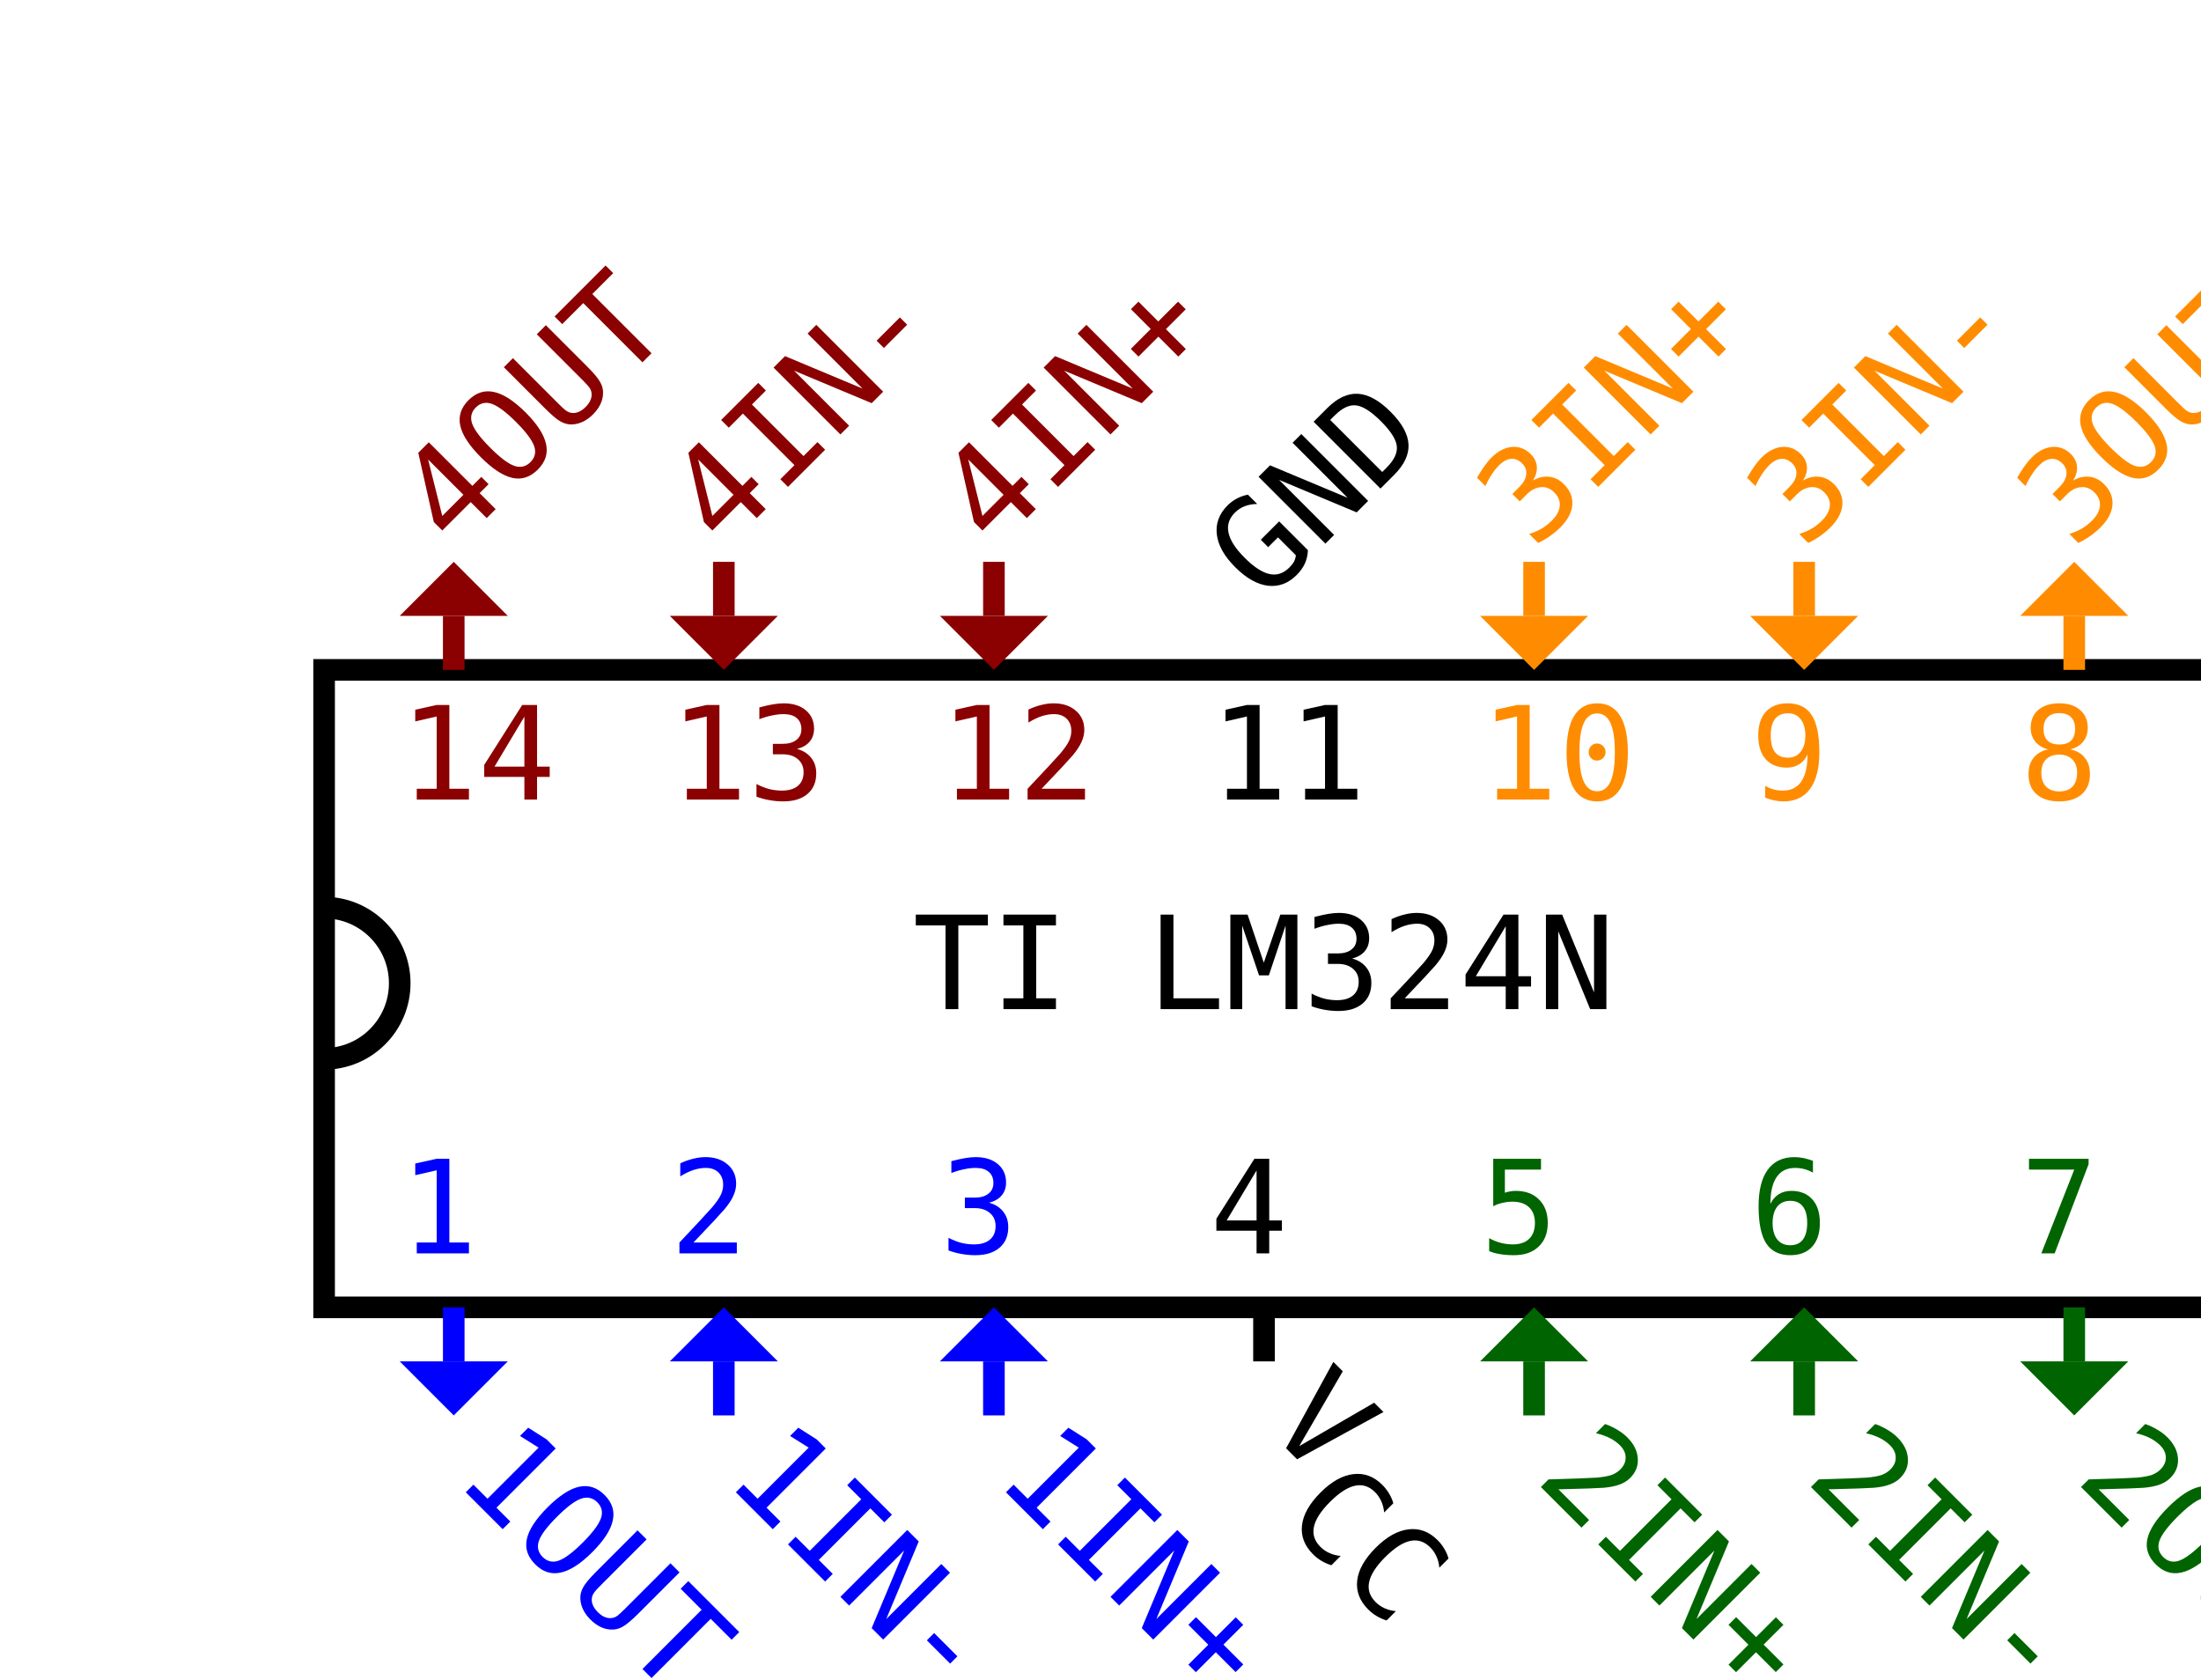
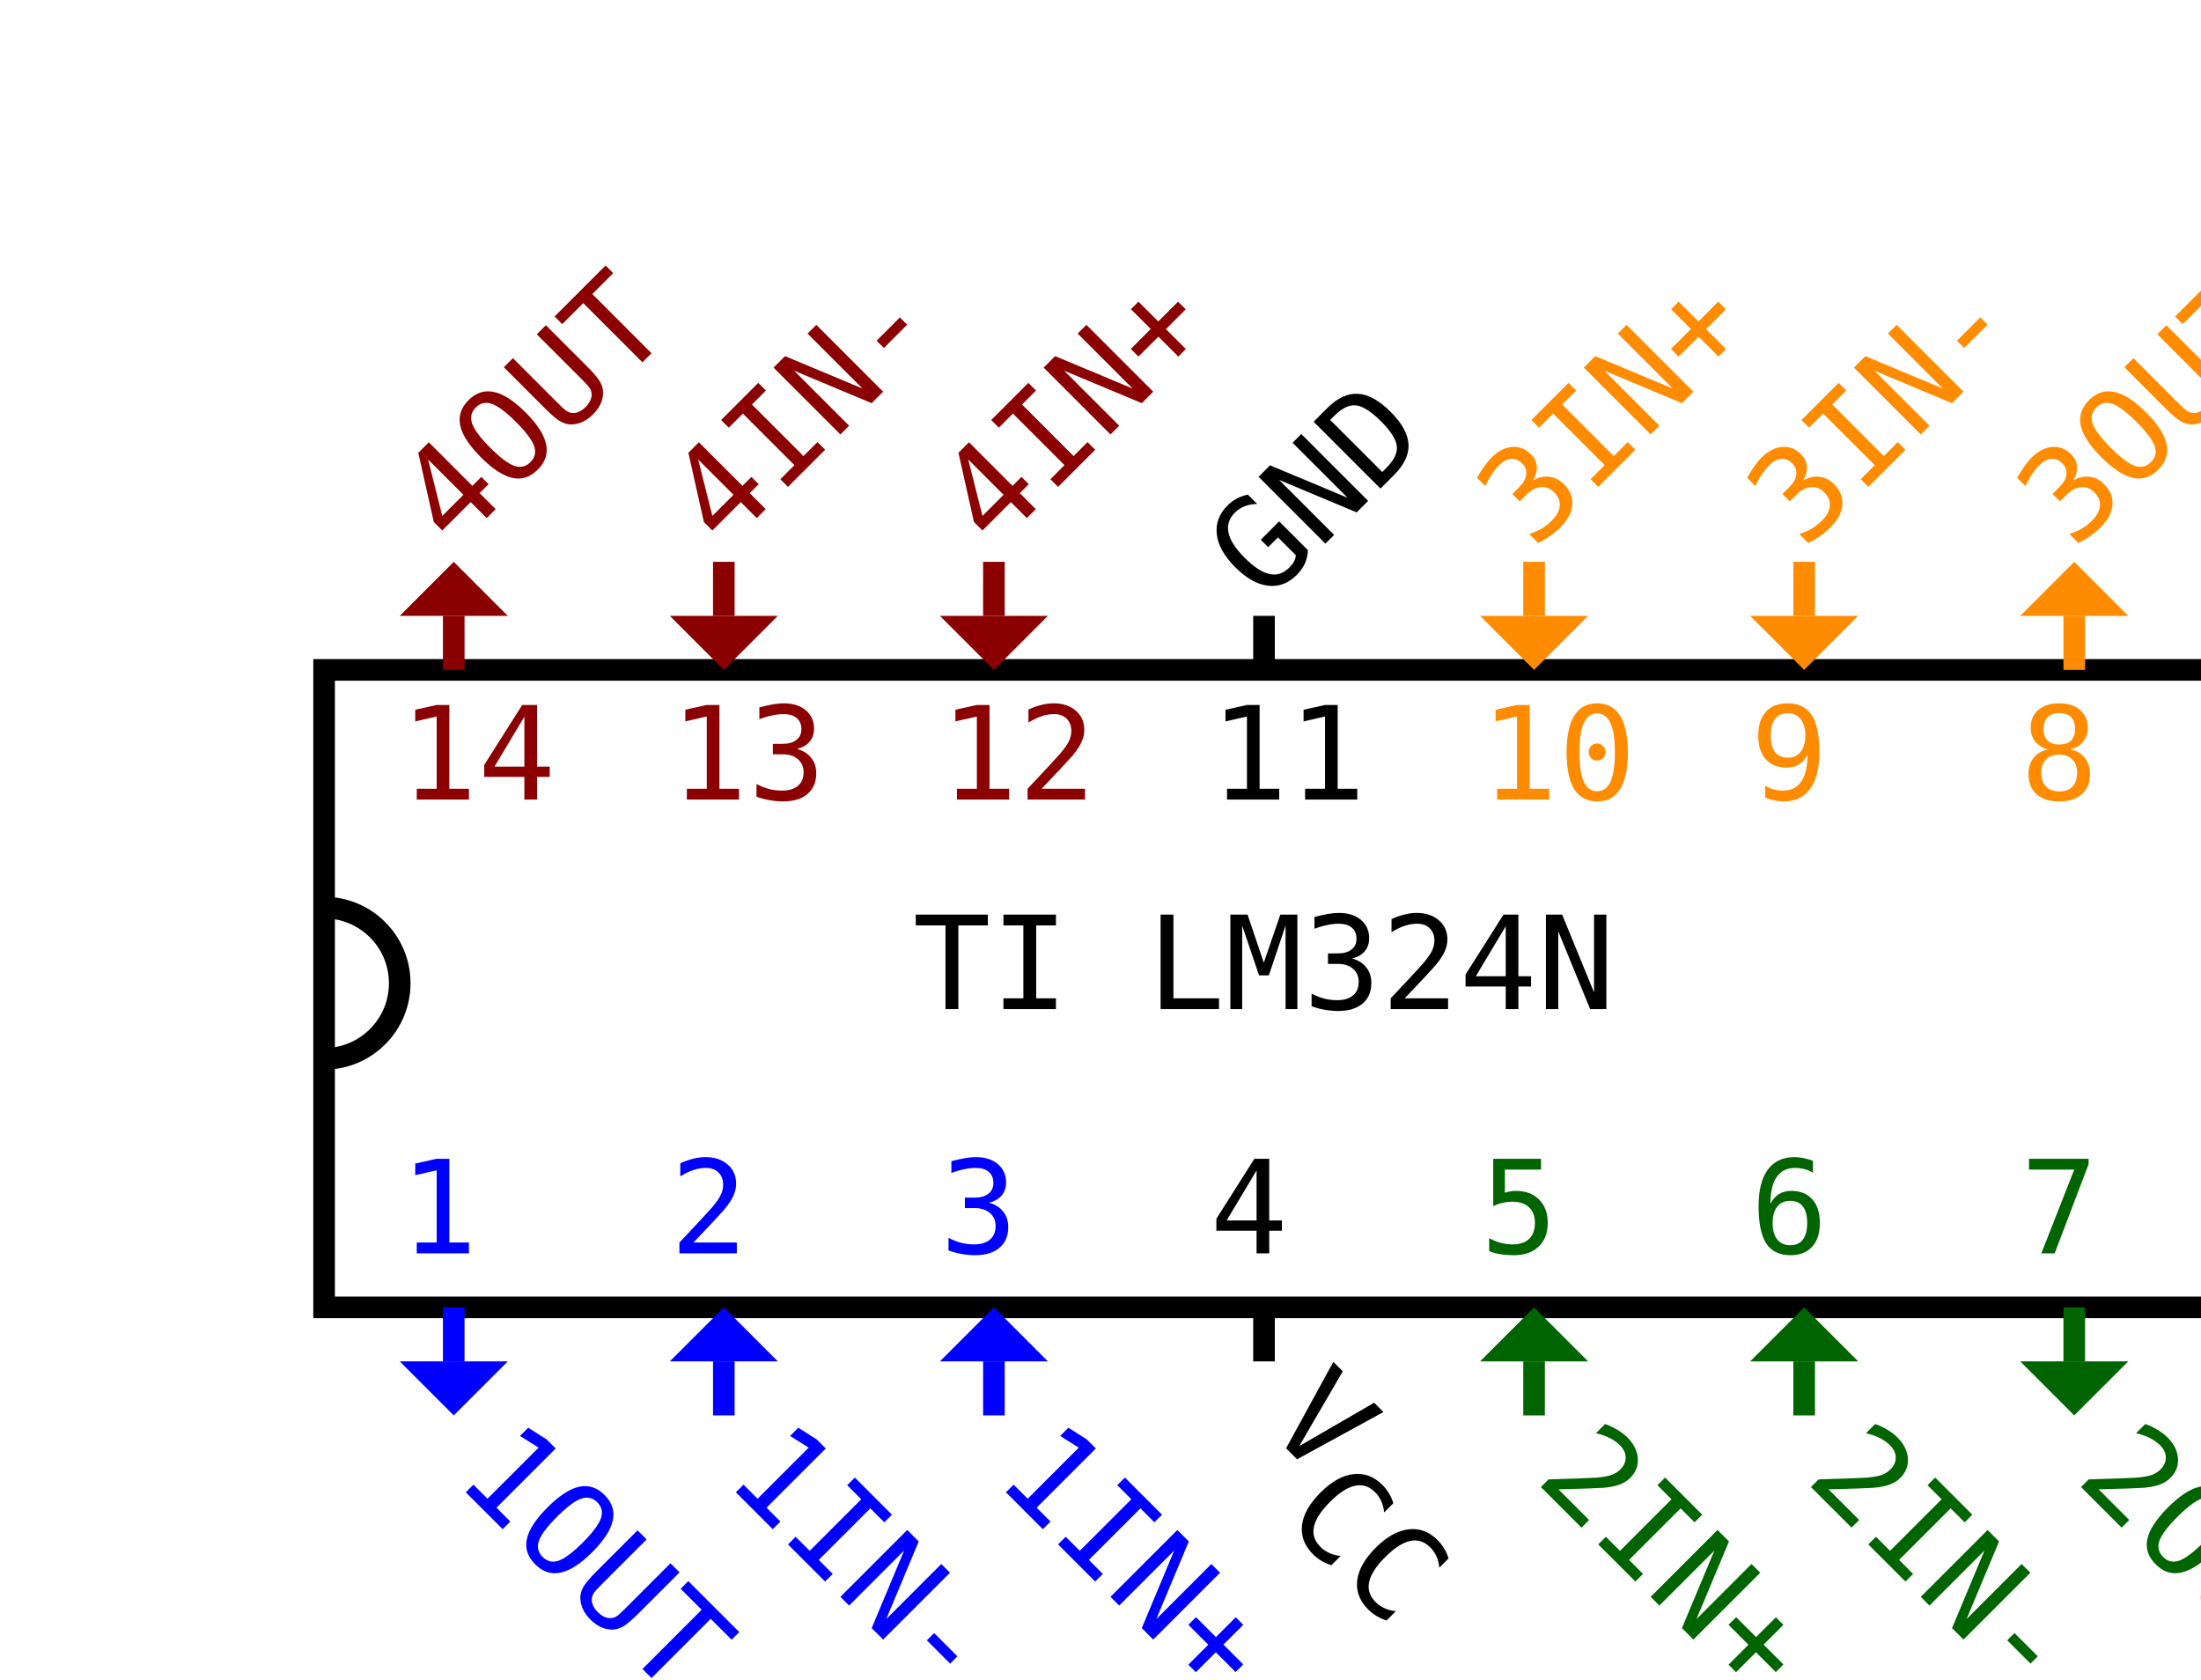
<svg xmlns="http://www.w3.org/2000/svg" version="1.1">
  <rect x="30" y="62" width="175" height="59" fill="none" stroke-width="2" stroke="black" />
  <text x="117" y="91" transform="rotate(0 117 91)" alignment-baseline="central" text-anchor="middle" font-family="monospace">
    <tspan x="117" dy="0.2em">TI LM324N</tspan>
  </text>
  <path d="M30 84   A 7 7 0 0 1 30 98" stroke="black" fill="black" fill-opacity="0" stroke-width="2" />
  <text x="37" y="74" font-family="monospace" fill="darkred">14</text>
  <line x1="42" y1="62" x2="42" y2="57" stroke="darkred" stroke-width="2" />
  <polygon points="37 57 47 57 42 52" fill="darkred" />
  <text x="42" y="51" transform="rotate(-45 42 51)" font-family="monospace" fill="darkred">4OUT</text>
  <text x="62" y="74" font-family="monospace" fill="darkred">13</text>
  <polygon points="62 57 72 57 67 62" fill="darkred" />
  <line x1="67" y1="57" x2="67" y2="52" stroke="darkred" stroke-width="2" />
  <text x="67" y="51" transform="rotate(-45 67 51)" font-family="monospace" fill="darkred">4IN-</text>
  <text x="87" y="74" font-family="monospace" fill="darkred">12</text>
  <polygon points="87 57 97 57 92 62" fill="darkred" />
  <line x1="92" y1="57" x2="92" y2="52" stroke="darkred" stroke-width="2" />
  <text x="92" y="51" transform="rotate(-45 92 51)" font-family="monospace" fill="darkred">4IN+</text>
-   <text x="112" y="74" font-family="monospace" fill="ocolor">11</text>
-   <line x1="117" y1="62" x2="117" y2="57" stroke="ocolor" stroke-width="2" />
-   <text x="117" y="56" transform="rotate(-45 117 56)" font-family="monospace" fill="ocolor">GND</text>
+   <text x="112" y="74" font-family="monospace" fill="black">11</text>
+   <line x1="117" y1="62" x2="117" y2="57" stroke="black" stroke-width="2" />
+   <text x="117" y="56" transform="rotate(-45 117 56)" font-family="monospace" fill="black">GND</text>
  <text x="137" y="74" font-family="monospace" fill="darkorange">10</text>
  <polygon points="137 57 147 57 142 62" fill="darkorange" />
  <line x1="142" y1="57" x2="142" y2="52" stroke="darkorange" stroke-width="2" />
  <text x="142" y="51" transform="rotate(-45 142 51)" font-family="monospace" fill="darkorange">3IN+</text>
  <text x="162" y="74" font-family="monospace" fill="darkorange">9</text>
  <polygon points="162 57 172 57 167 62" fill="darkorange" />
  <line x1="167" y1="57" x2="167" y2="52" stroke="darkorange" stroke-width="2" />
  <text x="167" y="51" transform="rotate(-45 167 51)" font-family="monospace" fill="darkorange">3IN-</text>
  <text x="187" y="74" font-family="monospace" fill="darkorange">8</text>
  <line x1="192" y1="62" x2="192" y2="57" stroke="darkorange" stroke-width="2" />
  <polygon points="187 57 197 57 192 52" fill="darkorange" />
  <text x="192" y="51" transform="rotate(-45 192 51)" font-family="monospace" fill="darkorange">3OUT</text>
  <text x="37" y="116" font-family="monospace" fill="blue">1</text>
  <line x1="42" y1="121" x2="42" y2="126" stroke="blue" stroke-width="2" />
  <polygon points="37 126 47 126 42 131" fill="blue" />
  <text x="42" y="137" transform="rotate(45 42 137)" font-family="monospace" fill="blue">1OUT</text>
  <text x="62" y="116" font-family="monospace" fill="blue">2</text>
  <polygon points="62 126 72 126 67 121" fill="blue" />
  <line x1="67" y1="126" x2="67" y2="131" stroke="blue" stroke-width="2" />
  <text x="67" y="137" transform="rotate(45 67 137)" font-family="monospace" fill="blue">1IN-</text>
  <text x="87" y="116" font-family="monospace" fill="blue">3</text>
  <polygon points="87 126 97 126 92 121" fill="blue" />
  <line x1="92" y1="126" x2="92" y2="131" stroke="blue" stroke-width="2" />
  <text x="92" y="137" transform="rotate(45 92 137)" font-family="monospace" fill="blue">1IN+</text>
  <text x="112" y="116" font-family="monospace" fill="black">4</text>
  <line x1="117" y1="121" x2="117" y2="126" stroke="black" stroke-width="2" />
  <text x="117" y="132" transform="rotate(45 117 132)" font-family="monospace" fill="black">V<tspan dy="5">CC</tspan>
  </text>
  <text x="137" y="116" font-family="monospace" fill="darkgreen">5</text>
  <polygon points="137 126 147 126 142 121" fill="darkgreen" />
  <line x1="142" y1="126" x2="142" y2="131" stroke="darkgreen" stroke-width="2" />
  <text x="142" y="137" transform="rotate(45 142 137)" font-family="monospace" fill="darkgreen">2IN+</text>
  <text x="162" y="116" font-family="monospace" fill="darkgreen">6</text>
  <polygon points="162 126 172 126 167 121" fill="darkgreen" />
  <line x1="167" y1="126" x2="167" y2="131" stroke="darkgreen" stroke-width="2" />
  <text x="167" y="137" transform="rotate(45 167 137)" font-family="monospace" fill="darkgreen">2IN-</text>
  <text x="187" y="116" font-family="monospace" fill="darkgreen">7</text>
  <line x1="192" y1="121" x2="192" y2="126" stroke="darkgreen" stroke-width="2" />
  <polygon points="187 126 197 126 192 131" fill="darkgreen" />
  <text x="192" y="137" transform="rotate(45 192 137)" font-family="monospace" fill="darkgreen">2OUT</text>
</svg>
